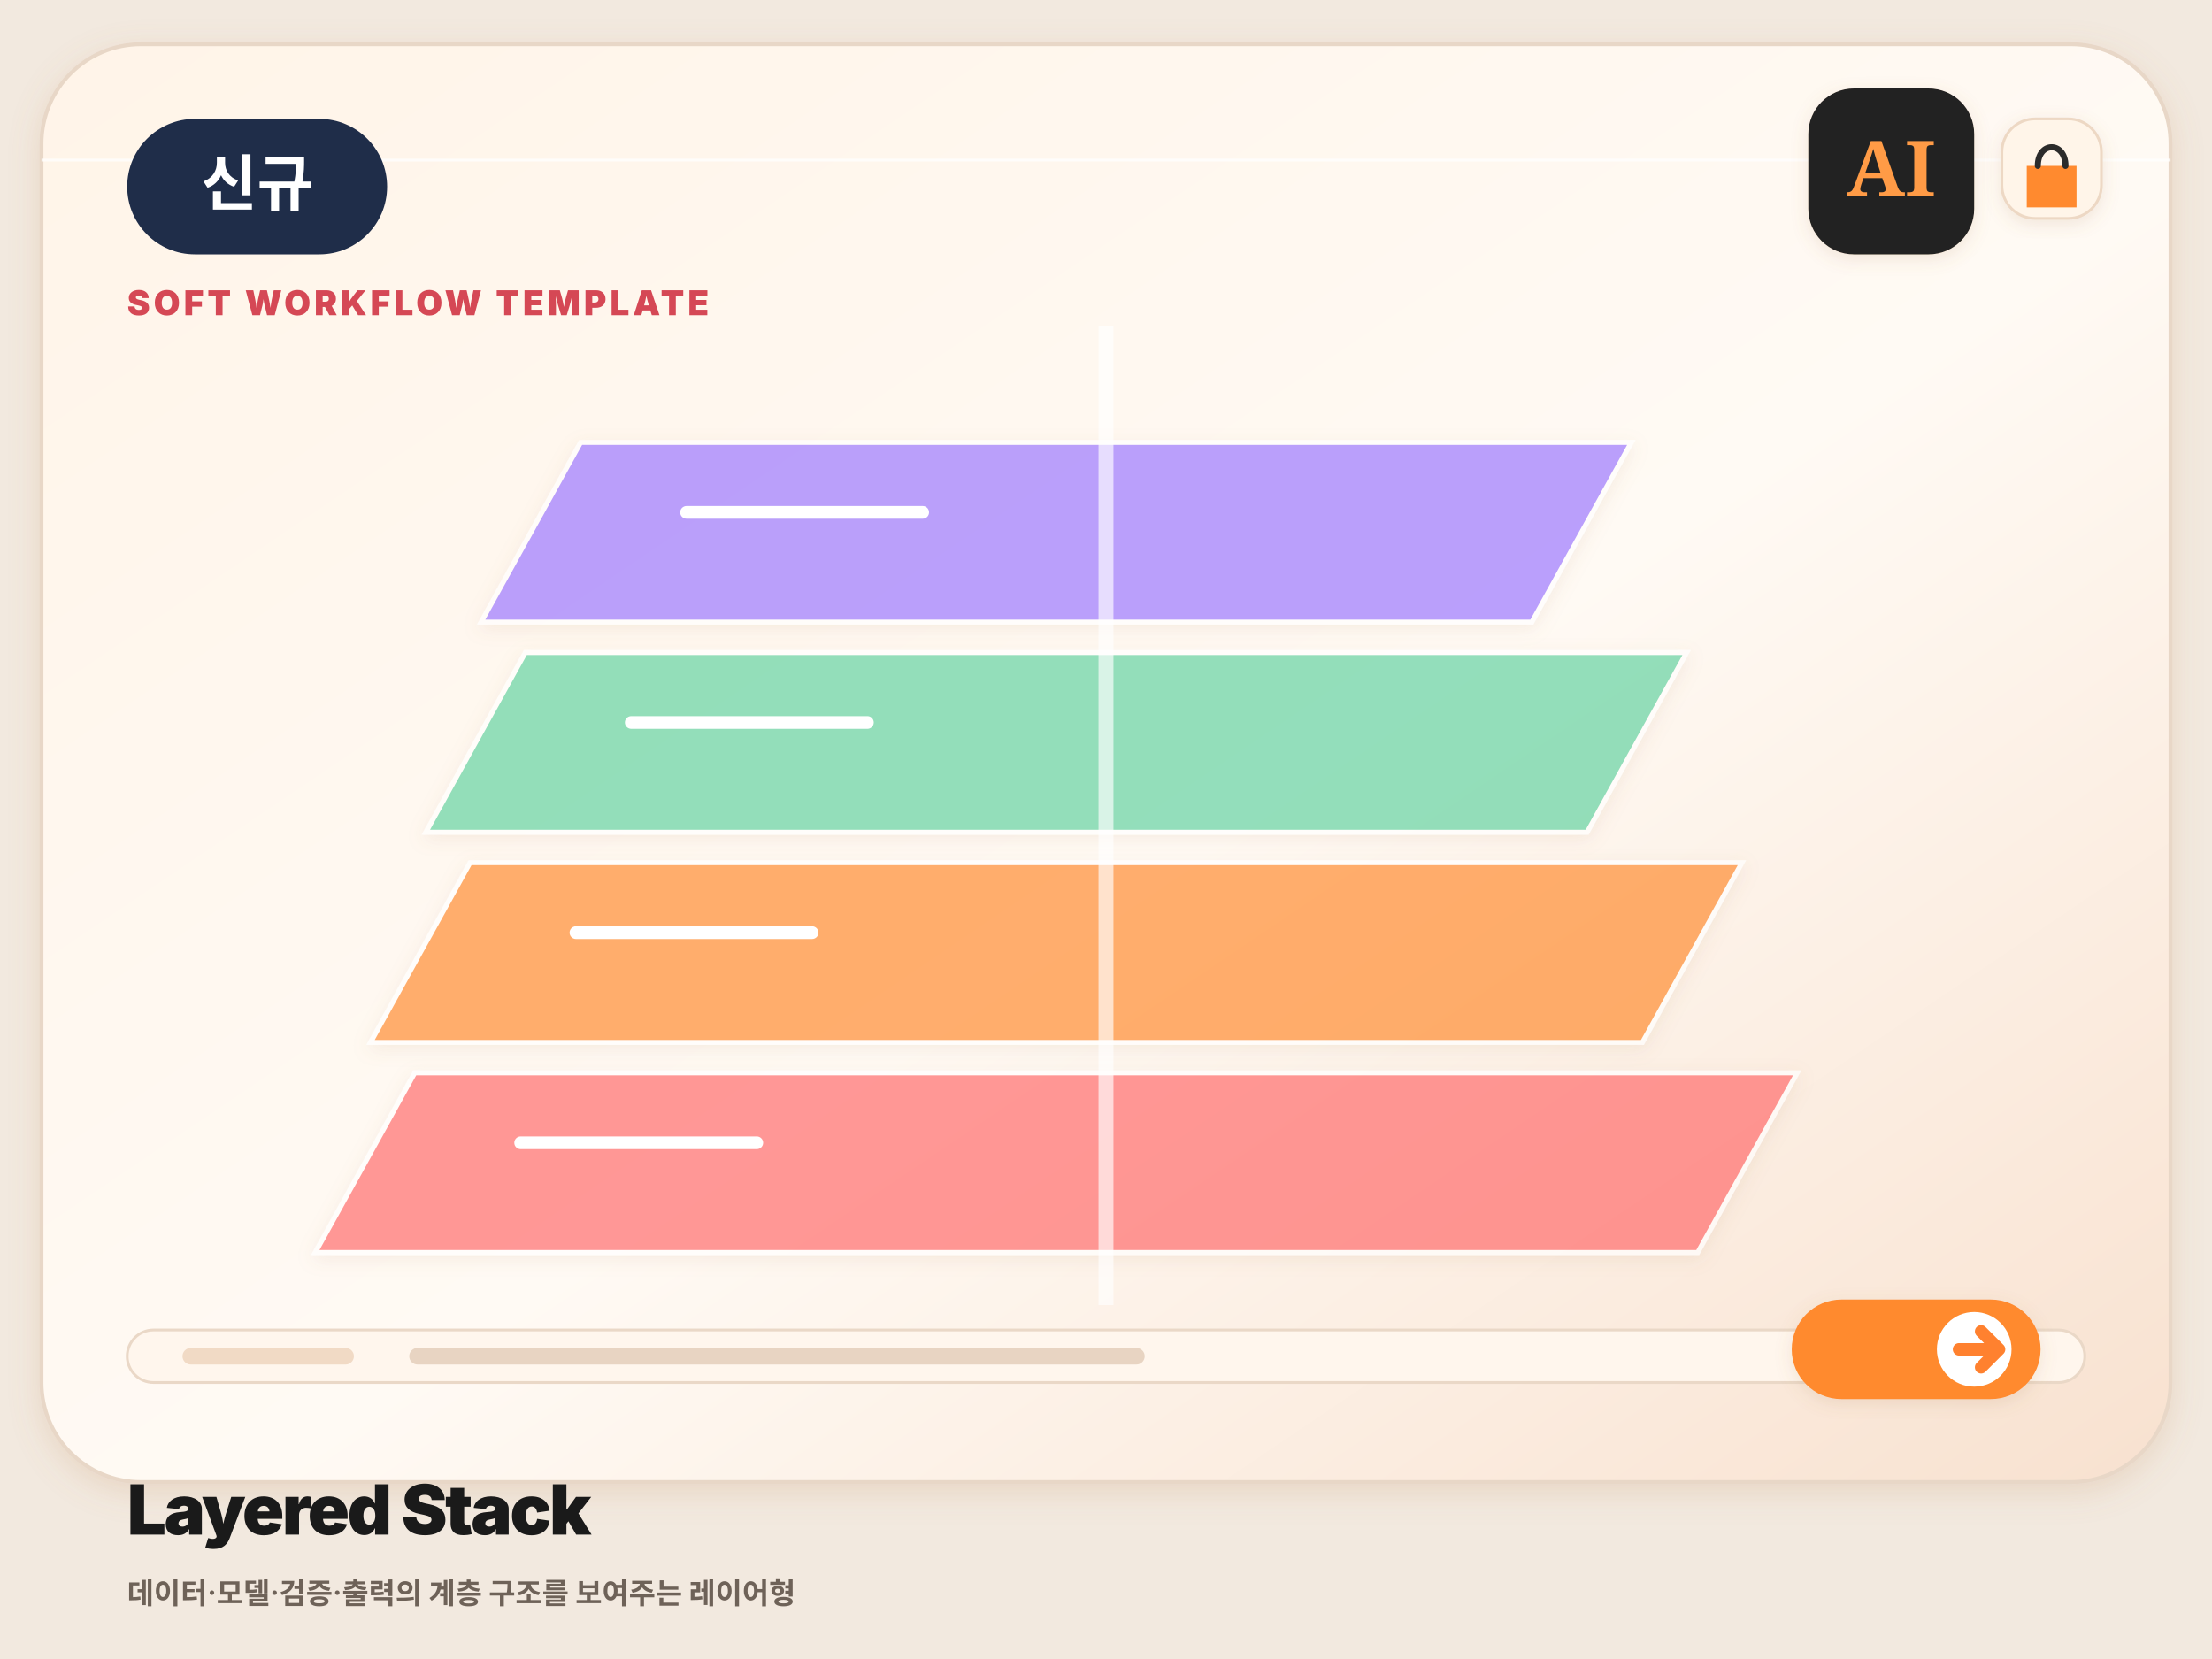
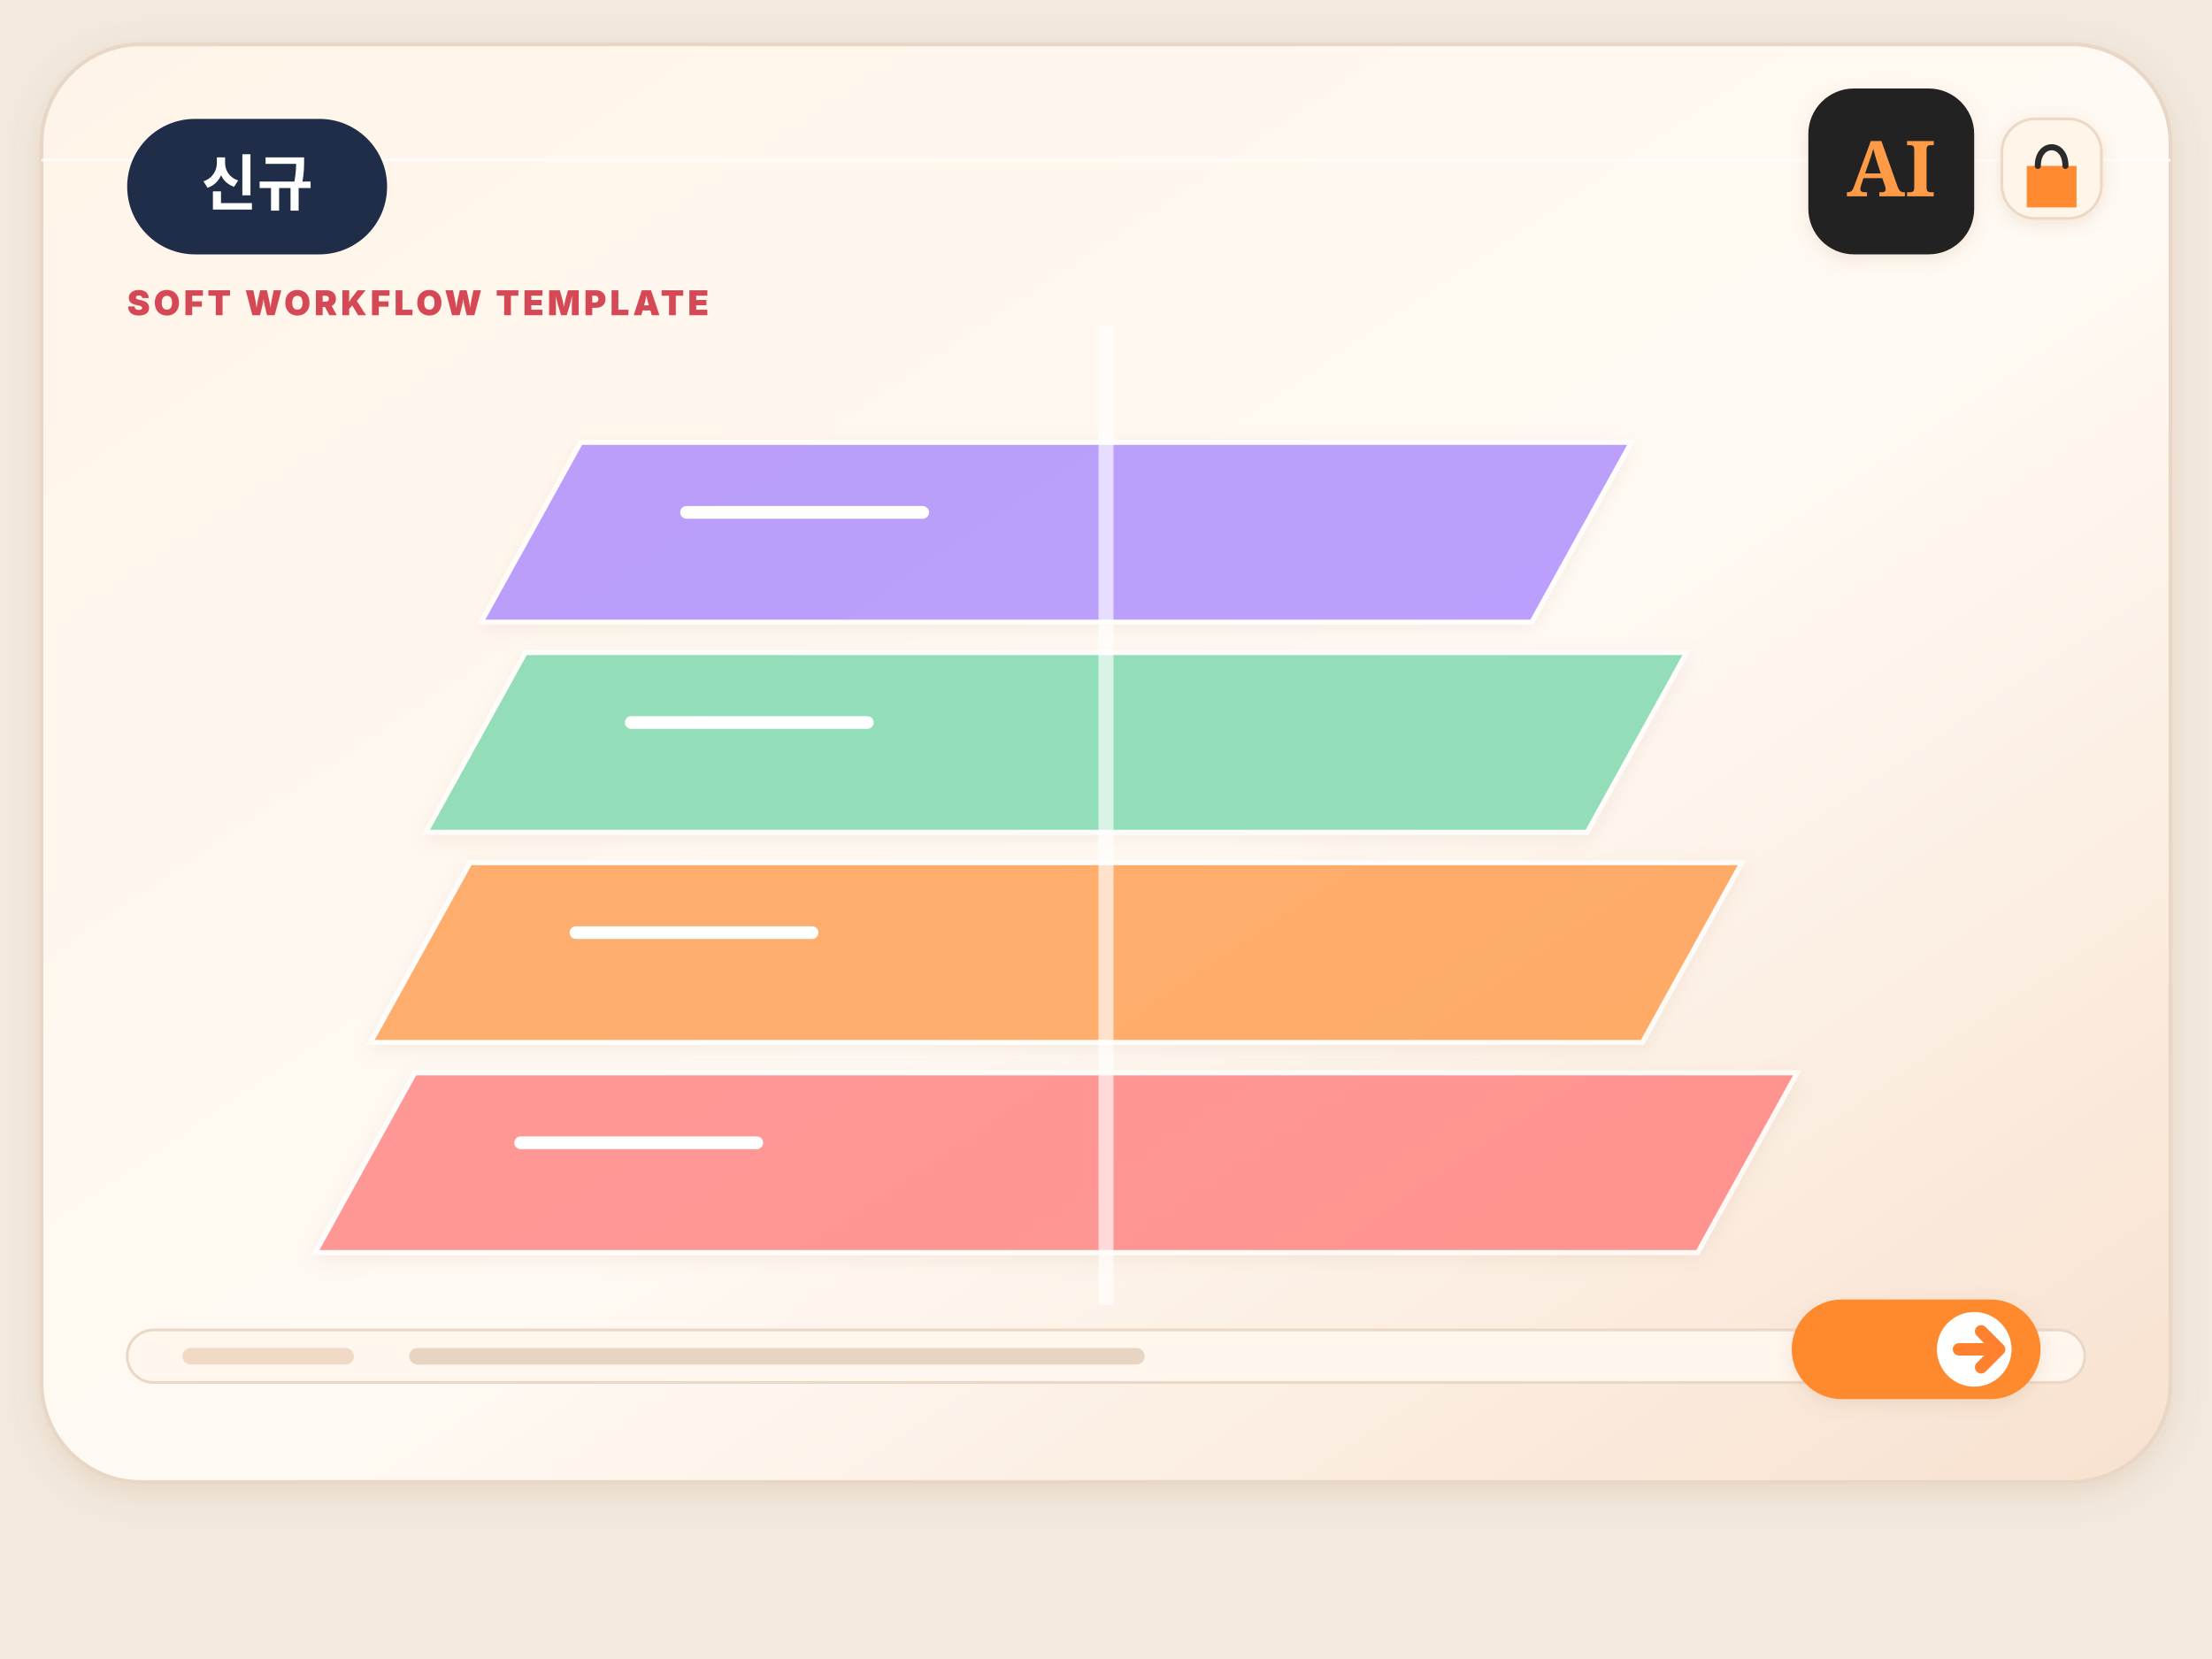
<svg xmlns="http://www.w3.org/2000/svg" width="8000" height="6000" viewBox="0 0 8000 6000" role="img" aria-labelledby="title desc">
  <defs>
    <linearGradient id="bg" x1="0" y1="0" x2="1" y2="1">
      <stop offset="0" stop-color="#fff4e8" />
      <stop offset=".55" stop-color="#fffaf4" />
      <stop offset="1" stop-color="#f8e1cf" />
    </linearGradient>
    <filter id="shadow" x="-20%" y="-20%" width="140%" height="150%">
      <feDropShadow dx="0" dy="32" stdDeviation="54" flood-color="#c79565" flood-opacity=".22" />
    </filter>
    <filter id="soft" x="-20%" y="-20%" width="140%" height="140%">
      <feDropShadow dx="0" dy="18" stdDeviation="30" flood-color="#ac7c53" flood-opacity=".16" />
    </filter>
    <style>.k{font:900 124px -apple-system,BlinkMacSystemFont,'Pretendard','Segoe UI',sans-serif;fill:#d54855;letter-spacing:13px}.t{font:900 250px -apple-system,BlinkMacSystemFont,'Pretendard','Segoe UI',sans-serif;fill:#1a1a1a;letter-spacing:-8px}.s{font:600 105px -apple-system,BlinkMacSystemFont,'Pretendard','Segoe UI',sans-serif;fill:#6e6258}</style>
  </defs>
  <rect width="8000" height="6000" fill="#f2e9df" />
  <rect x="150" y="160" width="7700" height="5200" rx="360" fill="url(#bg)" stroke="#e8d7c7" stroke-width="14" filter="url(#shadow)" />
  <rect x="150" y="574" width="7700" height="10" fill="#fff" opacity=".75" />
  <rect x="460" y="430" width="940" height="490" rx="245" fill="#1f2d49" />
  <text x="930" y="742" text-anchor="middle" font-family="-apple-system,BlinkMacSystemFont,Pretendard,sans-serif" font-size="220" font-weight="900" fill="#fff">신규</text>
  <rect x="6540" y="320" width="600" height="600" rx="165" fill="#242421" filter="url(#soft)" />
  <text x="6840" y="710" text-anchor="middle" font-family="Georgia,serif" font-size="280" font-weight="900" fill="#ff9b46">AI</text>
  <rect x="7240" y="430" width="360" height="360" rx="120" fill="#fff5e9" stroke="#edd8c4" stroke-width="10" filter="url(#soft)" />
  <path d="M7330 600h180v150h-180z" fill="#ff8a2f" />
  <path d="M7370 600c0-90 100-90 100 0" fill="none" stroke="#2b2b2b" stroke-width="22" stroke-linecap="round" />
  <text x="460" y="1140" class="k">SOFT WORKFLOW TEMPLATE</text>
  <g>
    <path d="M2100 1600h3800l-360 650H1740z" fill="#9a75ff" opacity=".68" stroke="#fff" stroke-width="18" filter="url(#soft)" />
    <rect x="2460" y="1830" width="900" height="46" rx="23" fill="#fff" />
    <path d="M1900 2360h4200l-360 650H1540z" fill="#61d1a0" opacity=".68" stroke="#fff" stroke-width="18" filter="url(#soft)" />
    <rect x="2260" y="2590" width="900" height="46" rx="23" fill="#fff" />
    <path d="M1700 3120h4600l-360 650H1340z" fill="#ff8a2f" opacity=".68" stroke="#fff" stroke-width="18" filter="url(#soft)" />
    <rect x="2060" y="3350" width="900" height="46" rx="23" fill="#fff" />
    <path d="M1500 3880h5000l-360 650H1140z" fill="#ff6b6b" opacity=".68" stroke="#fff" stroke-width="18" filter="url(#soft)" />
    <rect x="1860" y="4110" width="900" height="46" rx="23" fill="#fff" />
    <path d="M4000 1180v3540" stroke="#ffffff" stroke-width="54" opacity=".65" />
  </g>
  <rect x="460" y="4810" width="7080" height="190" rx="95" fill="#fff6ed" stroke="#ead8c7" stroke-width="10" />
  <rect x="660" y="4875" width="620" height="60" rx="30" fill="#f1dac5" />
  <rect x="1480" y="4875" width="2660" height="60" rx="30" fill="#e8d4c2" />
  <rect x="6480" y="4700" width="900" height="360" rx="180" fill="#ff8a2f" filter="url(#soft)" />
  <circle cx="7140" cy="4880" r="135" fill="#fff" />
  <path d="M7085 4880h145m-65-65 65 65-65 65" stroke="#ff812f" stroke-width="45" fill="none" stroke-linecap="round" stroke-linejoin="round" />
-   <text x="460" y="5550" class="t">Layered Stack</text>
-   <text x="460" y="5800" class="s">데이터·모델·검증·출력의 계층 구조를 보여주는 레이어형</text>
</svg>
